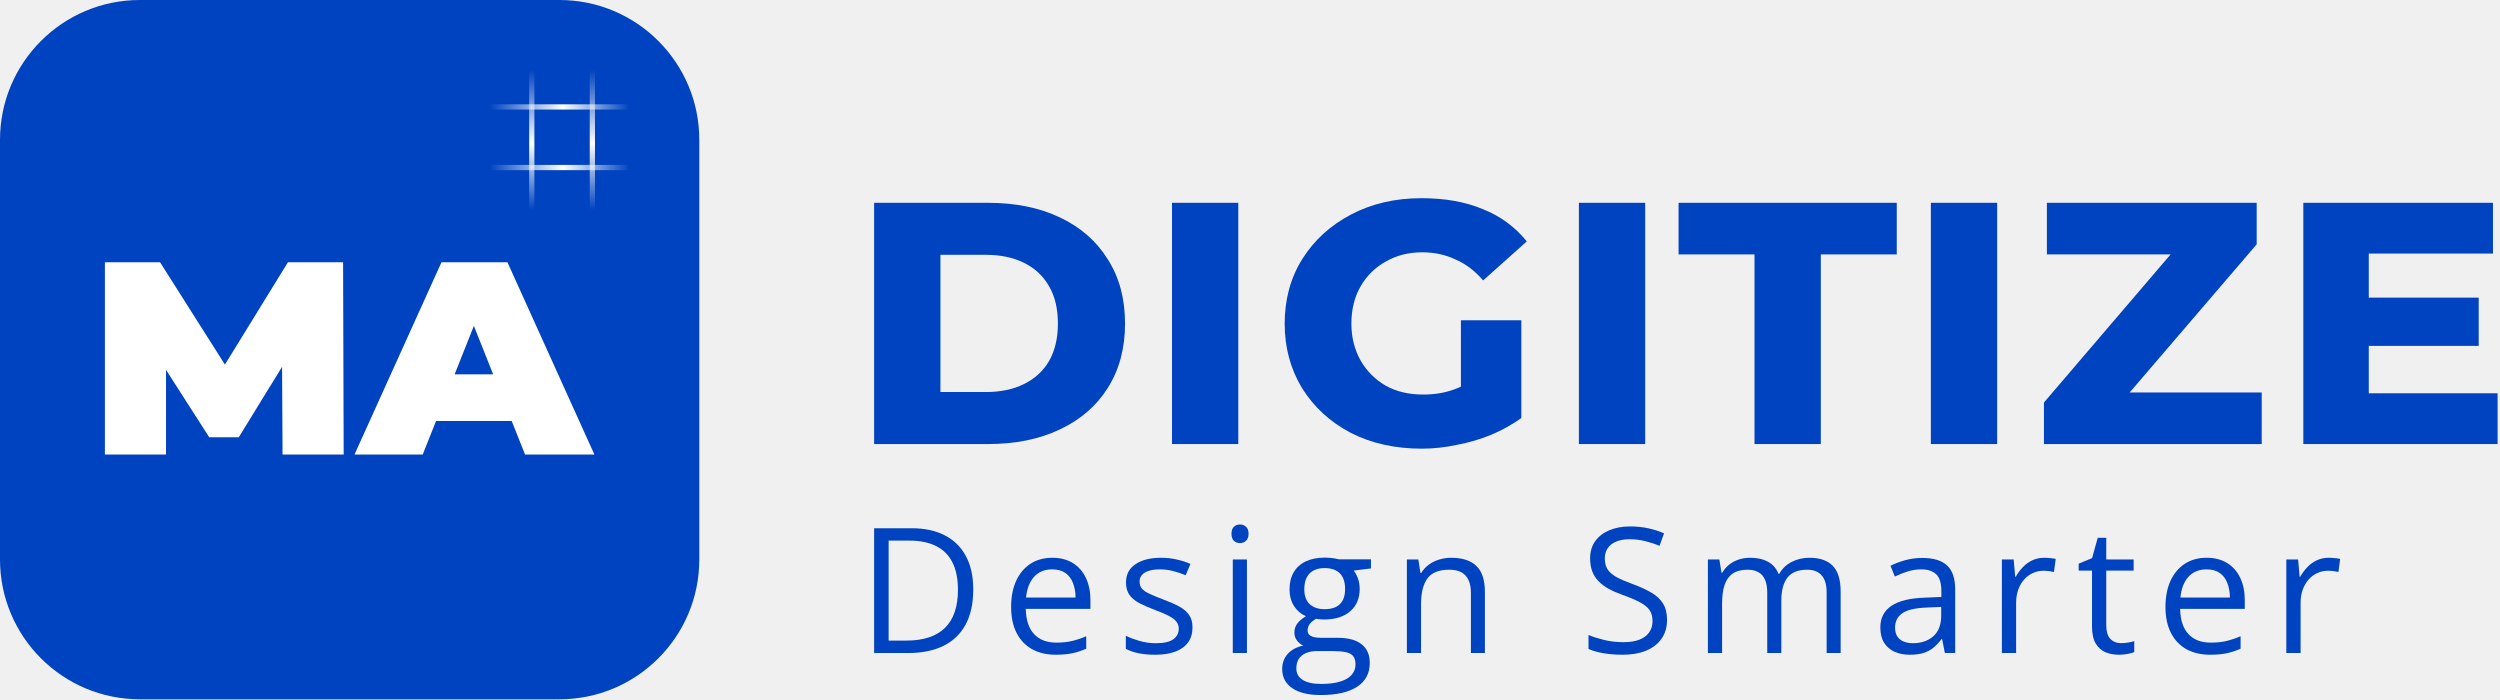
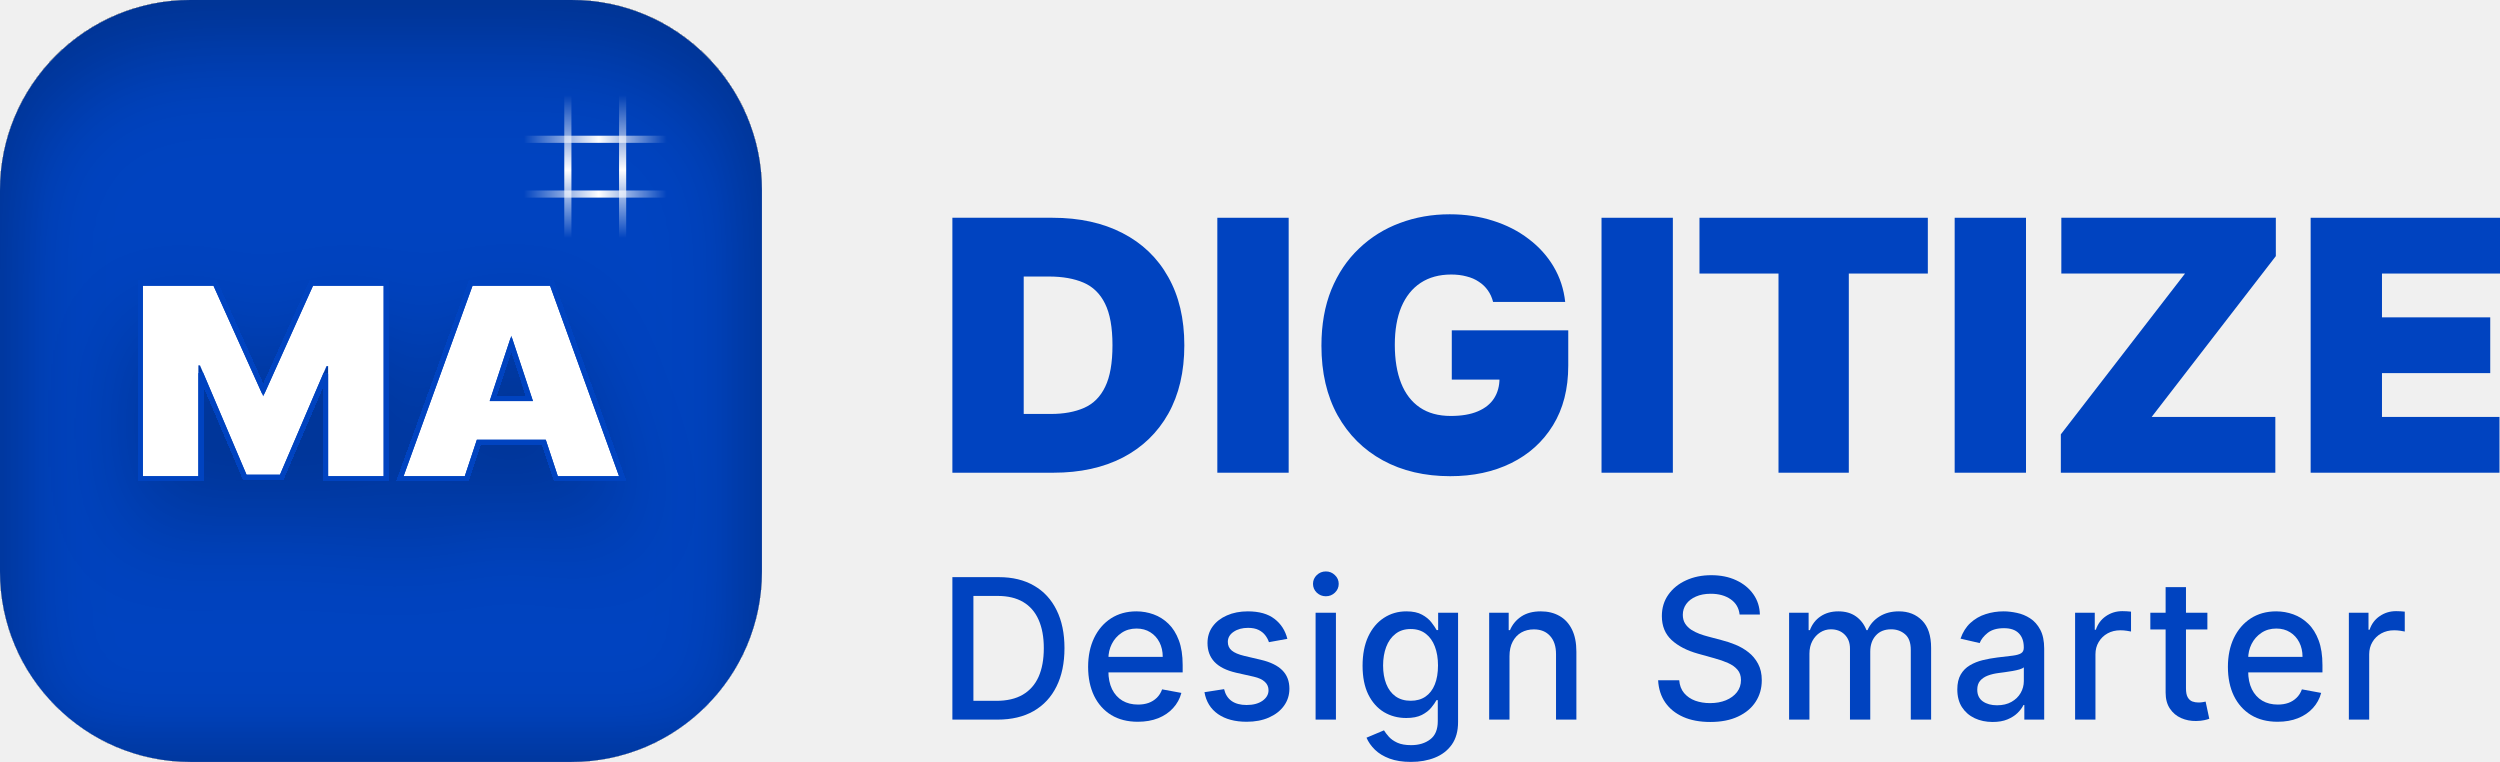
- <svg xmlns="http://www.w3.org/2000/svg" width="143" height="40" viewBox="0 0 143 40" fill="none">
-   <g clip-path="url(#clip0_3153_2358)">
-     <rect width="40" height="40" rx="8" fill="#0043C0" />
-     <path d="M6 26V15H9.154L13.707 22.181H12.048L16.471 15H19.625L19.658 26H16.162L16.13 20.091H16.682L13.658 25.01H11.967L8.813 20.091H9.496V26H6Z" fill="white" />
-     <path d="M20.277 26L25.253 15H29.025L34 26H30.033L26.358 16.76H27.854L24.179 26H20.277ZM23.236 24.083L24.212 21.411H29.447L30.423 24.083H23.236Z" fill="white" />
-     <path d="M30.417 4L30.417 12M33.883 4L33.883 12" stroke="url(#paint0_linear_3153_2358)" stroke-width="0.3" />
-     <path d="M28 6.117H36M28 9.583H36" stroke="url(#paint1_linear_3153_2358)" stroke-width="0.3" />
-     <path d="M50 25.4V11.6H56.504C58.088 11.6 59.464 11.88 60.632 12.44C61.816 13 62.728 13.8 63.368 14.84C64.024 15.864 64.352 17.088 64.352 18.512C64.352 19.92 64.024 21.144 63.368 22.184C62.728 23.208 61.816 24 60.632 24.56C59.464 25.12 58.088 25.4 56.504 25.4H50ZM53.792 22.424H56.384C57.232 22.424 57.96 22.272 58.568 21.968C59.192 21.664 59.672 21.224 60.008 20.648C60.344 20.056 60.512 19.344 60.512 18.512C60.512 17.664 60.344 16.952 60.008 16.376C59.672 15.784 59.192 15.336 58.568 15.032C57.96 14.728 57.232 14.576 56.384 14.576H53.792V22.424Z" fill="#0043C0" />
-     <path d="M67.039 25.4V11.6H70.831V25.4H67.039Z" fill="#0043C0" />
-     <path d="M87.02 23.912C86.508 24.28 85.932 24.6 85.292 24.872C84.668 25.128 84.012 25.32 83.324 25.448C82.652 25.592 81.988 25.664 81.332 25.664C79.796 25.664 78.436 25.36 77.252 24.752C76.068 24.128 75.14 23.272 74.468 22.184C73.812 21.096 73.484 19.872 73.484 18.512C73.484 17.12 73.82 15.888 74.492 14.816C75.164 13.744 76.092 12.896 77.276 12.272C78.46 11.648 79.804 11.336 81.308 11.336C82.652 11.336 83.82 11.544 84.812 11.96C85.82 12.36 86.66 12.976 87.332 13.808L84.836 16.04C84.372 15.496 83.844 15.096 83.252 14.84C82.676 14.568 82.044 14.432 81.356 14.432C80.572 14.432 79.876 14.608 79.268 14.96C78.66 15.296 78.18 15.768 77.828 16.376C77.476 16.984 77.3 17.696 77.3 18.512C77.3 19.296 77.476 20 77.828 20.624C78.18 21.232 78.66 21.712 79.268 22.064C79.876 22.4 80.588 22.568 81.404 22.568C82.076 22.568 82.684 22.464 83.228 22.256C83.788 22.048 84.34 21.736 84.884 21.32L87.02 23.912ZM83.564 23.96V18.32H87.02V23.912L83.564 23.96Z" fill="#0043C0" />
-     <path d="M90.312 25.4V11.6H94.105V25.4H90.312Z" fill="#0043C0" />
-     <path d="M100.358 25.4V14.552H96.014V11.6H108.494V14.552H104.15V25.4H100.358Z" fill="#0043C0" />
-     <path d="M110.445 25.4V11.6H114.237V25.4H110.445Z" fill="#0043C0" />
-     <path d="M116.914 25.4V23.024L125.266 13.256L125.698 14.552H117.082V11.6H129.082V13.976L120.706 23.744L120.274 22.448H129.37V25.4H116.914Z" fill="#0043C0" />
-     <path d="M135.11 17.024H141.782V19.784H135.11V17.024ZM135.494 22.496H142.862V25.4H131.75V11.6H142.598V14.504H135.494V22.496Z" fill="#0043C0" />
-     <path d="M55.669 33.716C55.669 34.52 55.523 35.192 55.23 35.732C54.937 36.27 54.512 36.675 53.955 36.948C53.402 37.218 52.73 37.353 51.938 37.353H50V30.215H52.153C52.879 30.215 53.504 30.348 54.028 30.615C54.552 30.879 54.956 31.271 55.239 31.792C55.526 32.31 55.669 32.951 55.669 33.716ZM54.795 33.745C54.795 33.104 54.688 32.575 54.473 32.158C54.261 31.741 53.949 31.432 53.535 31.23C53.125 31.025 52.622 30.923 52.026 30.923H50.83V36.641H51.841C52.824 36.641 53.561 36.398 54.053 35.913C54.547 35.428 54.795 34.705 54.795 33.745Z" fill="#0043C0" />
-     <path d="M60.194 31.904C60.65 31.904 61.041 32.005 61.366 32.207C61.692 32.409 61.941 32.692 62.113 33.057C62.286 33.418 62.372 33.841 62.372 34.326V34.829H58.676C58.685 35.457 58.842 35.936 59.145 36.265C59.447 36.593 59.874 36.758 60.424 36.758C60.762 36.758 61.062 36.727 61.322 36.665C61.583 36.603 61.853 36.512 62.133 36.392V37.105C61.863 37.225 61.594 37.313 61.327 37.368C61.063 37.423 60.751 37.451 60.39 37.451C59.875 37.451 59.426 37.347 59.042 37.139C58.661 36.927 58.365 36.618 58.153 36.211C57.942 35.804 57.836 35.306 57.836 34.717C57.836 34.141 57.932 33.643 58.124 33.223C58.319 32.8 58.593 32.474 58.944 32.246C59.299 32.018 59.716 31.904 60.194 31.904ZM60.185 32.568C59.752 32.568 59.407 32.71 59.149 32.993C58.892 33.276 58.739 33.672 58.69 34.18H61.523C61.519 33.861 61.469 33.581 61.371 33.34C61.277 33.096 61.132 32.907 60.937 32.773C60.741 32.637 60.491 32.568 60.185 32.568Z" fill="#0043C0" />
-     <path d="M68.211 35.889C68.211 36.23 68.125 36.519 67.952 36.753C67.783 36.984 67.539 37.158 67.22 37.275C66.904 37.393 66.526 37.451 66.087 37.451C65.713 37.451 65.389 37.422 65.115 37.363C64.842 37.305 64.603 37.222 64.397 37.114V36.367C64.616 36.475 64.876 36.572 65.179 36.66C65.481 36.748 65.791 36.792 66.106 36.792C66.569 36.792 66.904 36.717 67.112 36.567C67.321 36.418 67.425 36.214 67.425 35.957C67.425 35.81 67.382 35.682 67.298 35.571C67.216 35.457 67.078 35.348 66.883 35.244C66.688 35.137 66.417 35.02 66.072 34.893C65.731 34.762 65.434 34.634 65.184 34.507C64.936 34.377 64.744 34.219 64.607 34.033C64.474 33.848 64.407 33.607 64.407 33.31C64.407 32.858 64.59 32.511 64.954 32.27C65.322 32.026 65.804 31.904 66.399 31.904C66.722 31.904 67.023 31.937 67.303 32.002C67.586 32.064 67.85 32.148 68.094 32.256L67.82 32.905C67.599 32.811 67.363 32.731 67.112 32.666C66.862 32.601 66.606 32.568 66.346 32.568C65.971 32.568 65.683 32.63 65.481 32.754C65.283 32.878 65.184 33.047 65.184 33.262C65.184 33.428 65.229 33.565 65.32 33.672C65.415 33.779 65.564 33.88 65.769 33.975C65.975 34.069 66.245 34.18 66.58 34.307C66.915 34.43 67.205 34.559 67.449 34.692C67.693 34.823 67.88 34.982 68.011 35.171C68.144 35.356 68.211 35.596 68.211 35.889Z" fill="#0043C0" />
-     <path d="M71.325 32.002V37.353H70.515V32.002H71.325ZM70.93 30C71.063 30 71.177 30.044 71.272 30.132C71.369 30.216 71.418 30.35 71.418 30.532C71.418 30.711 71.369 30.845 71.272 30.933C71.177 31.02 71.063 31.064 70.93 31.064C70.79 31.064 70.672 31.02 70.578 30.933C70.487 30.845 70.441 30.711 70.441 30.532C70.441 30.35 70.487 30.216 70.578 30.132C70.672 30.044 70.79 30 70.93 30Z" fill="#0043C0" />
-     <path d="M75.538 39.756C74.835 39.756 74.293 39.624 73.912 39.36C73.531 39.1 73.341 38.734 73.341 38.262C73.341 37.926 73.447 37.64 73.658 37.402C73.873 37.165 74.169 37.007 74.547 36.929C74.407 36.864 74.287 36.766 74.186 36.636C74.088 36.505 74.039 36.356 74.039 36.187C74.039 35.991 74.093 35.82 74.2 35.674C74.311 35.524 74.478 35.381 74.703 35.244C74.423 35.13 74.195 34.938 74.019 34.668C73.847 34.395 73.761 34.077 73.761 33.716C73.761 33.332 73.841 33.005 74 32.734C74.159 32.461 74.391 32.253 74.693 32.109C74.996 31.966 75.362 31.895 75.792 31.895C75.886 31.895 75.981 31.899 76.075 31.909C76.173 31.916 76.266 31.927 76.353 31.943C76.441 31.956 76.518 31.973 76.583 31.992H78.419V32.515L77.433 32.637C77.53 32.764 77.612 32.917 77.677 33.096C77.742 33.275 77.774 33.473 77.774 33.691C77.774 34.225 77.594 34.65 77.232 34.966C76.871 35.278 76.375 35.435 75.743 35.435C75.593 35.435 75.44 35.422 75.284 35.395C75.125 35.483 75.003 35.581 74.918 35.688C74.837 35.796 74.796 35.92 74.796 36.06C74.796 36.164 74.827 36.247 74.889 36.309C74.954 36.37 75.046 36.416 75.167 36.445C75.287 36.471 75.432 36.484 75.602 36.484H76.544C77.127 36.484 77.573 36.606 77.882 36.851C78.194 37.095 78.351 37.451 78.351 37.92C78.351 38.512 78.11 38.967 77.628 39.282C77.146 39.598 76.45 39.756 75.538 39.756ZM75.562 39.121C76.005 39.121 76.371 39.075 76.661 38.984C76.954 38.897 77.172 38.768 77.315 38.599C77.462 38.433 77.535 38.234 77.535 38.003C77.535 37.788 77.486 37.625 77.389 37.515C77.291 37.407 77.148 37.336 76.959 37.3C76.77 37.261 76.539 37.241 76.266 37.241H75.338C75.097 37.241 74.887 37.279 74.708 37.353C74.529 37.428 74.391 37.539 74.293 37.685C74.199 37.832 74.151 38.014 74.151 38.232C74.151 38.522 74.273 38.742 74.518 38.892C74.762 39.045 75.11 39.121 75.562 39.121ZM75.772 34.844C76.16 34.844 76.451 34.746 76.647 34.551C76.842 34.355 76.939 34.071 76.939 33.696C76.939 33.296 76.84 32.996 76.642 32.798C76.443 32.596 76.15 32.495 75.763 32.495C75.392 32.495 75.105 32.599 74.903 32.808C74.705 33.013 74.606 33.314 74.606 33.711C74.606 34.075 74.706 34.355 74.908 34.551C75.11 34.746 75.398 34.844 75.772 34.844Z" fill="#0043C0" />
-     <path d="M83.008 31.904C83.643 31.904 84.123 32.06 84.448 32.373C84.774 32.682 84.936 33.18 84.936 33.867V37.353H84.136V33.921C84.136 33.475 84.033 33.141 83.828 32.92C83.626 32.699 83.315 32.588 82.895 32.588C82.303 32.588 81.886 32.755 81.645 33.091C81.405 33.426 81.284 33.913 81.284 34.551V37.353H80.474V32.002H81.128L81.25 32.773H81.294C81.408 32.585 81.553 32.427 81.728 32.3C81.904 32.17 82.101 32.072 82.319 32.007C82.537 31.939 82.767 31.904 83.008 31.904Z" fill="#0043C0" />
-     <path d="M95.355 35.454C95.355 35.877 95.249 36.239 95.037 36.538C94.829 36.834 94.536 37.06 94.158 37.217C93.781 37.373 93.336 37.451 92.825 37.451C92.555 37.451 92.299 37.438 92.059 37.412C91.818 37.386 91.596 37.349 91.394 37.3C91.193 37.251 91.015 37.191 90.862 37.119V36.323C91.106 36.424 91.404 36.519 91.756 36.606C92.107 36.691 92.475 36.733 92.859 36.733C93.217 36.733 93.52 36.686 93.768 36.592C94.015 36.494 94.202 36.356 94.329 36.177C94.459 35.995 94.524 35.776 94.524 35.523C94.524 35.278 94.471 35.075 94.363 34.912C94.256 34.746 94.077 34.596 93.826 34.463C93.579 34.326 93.24 34.181 92.811 34.028C92.508 33.921 92.241 33.804 92.01 33.677C91.779 33.547 91.585 33.4 91.429 33.237C91.272 33.075 91.154 32.886 91.072 32.671C90.994 32.456 90.955 32.21 90.955 31.934C90.955 31.553 91.051 31.227 91.243 30.957C91.439 30.684 91.707 30.475 92.049 30.332C92.394 30.186 92.789 30.112 93.235 30.112C93.616 30.112 93.968 30.148 94.29 30.22C94.616 30.291 94.913 30.387 95.184 30.508L94.925 31.221C94.668 31.113 94.394 31.024 94.105 30.952C93.818 30.881 93.522 30.845 93.216 30.845C92.91 30.845 92.651 30.89 92.439 30.981C92.231 31.069 92.072 31.195 91.961 31.357C91.85 31.52 91.795 31.714 91.795 31.939C91.795 32.189 91.847 32.398 91.951 32.563C92.059 32.73 92.228 32.878 92.459 33.008C92.693 33.135 93.003 33.268 93.387 33.408C93.807 33.561 94.163 33.724 94.456 33.897C94.749 34.066 94.972 34.274 95.125 34.522C95.278 34.766 95.355 35.077 95.355 35.454Z" fill="#0043C0" />
-     <path d="M103.503 31.904C104.092 31.904 104.536 32.059 104.836 32.368C105.135 32.674 105.285 33.167 105.285 33.848V37.353H104.484V33.887C104.484 33.454 104.39 33.13 104.201 32.915C104.016 32.697 103.739 32.588 103.371 32.588C102.854 32.588 102.478 32.738 102.243 33.037C102.009 33.337 101.892 33.778 101.892 34.36V37.353H101.086V33.887C101.086 33.597 101.044 33.356 100.959 33.164C100.878 32.972 100.754 32.829 100.588 32.734C100.425 32.637 100.218 32.588 99.968 32.588C99.613 32.588 99.328 32.661 99.113 32.808C98.898 32.954 98.742 33.172 98.644 33.462C98.55 33.748 98.503 34.102 98.503 34.522V37.353H97.692V32.002H98.347L98.469 32.759H98.513C98.62 32.573 98.755 32.417 98.918 32.29C99.081 32.163 99.263 32.067 99.465 32.002C99.667 31.937 99.882 31.904 100.109 31.904C100.516 31.904 100.856 31.981 101.13 32.134C101.407 32.283 101.607 32.513 101.73 32.822H101.774C101.95 32.513 102.191 32.283 102.497 32.134C102.803 31.981 103.138 31.904 103.503 31.904Z" fill="#0043C0" />
-     <path d="M109.952 31.914C110.59 31.914 111.064 32.057 111.373 32.344C111.682 32.63 111.837 33.088 111.837 33.716V37.353H111.246L111.09 36.562H111.051C110.901 36.758 110.745 36.922 110.582 37.056C110.419 37.186 110.23 37.285 110.016 37.353C109.804 37.419 109.544 37.451 109.234 37.451C108.909 37.451 108.619 37.394 108.365 37.28C108.115 37.166 107.916 36.994 107.77 36.763C107.626 36.532 107.555 36.239 107.555 35.884C107.555 35.35 107.766 34.94 108.189 34.653C108.613 34.367 109.257 34.211 110.123 34.185L111.046 34.145V33.818C111.046 33.356 110.947 33.032 110.748 32.847C110.549 32.661 110.27 32.568 109.908 32.568C109.628 32.568 109.361 32.609 109.107 32.69C108.854 32.772 108.613 32.868 108.385 32.978L108.136 32.363C108.377 32.24 108.653 32.134 108.966 32.046C109.278 31.958 109.607 31.914 109.952 31.914ZM111.036 34.717L110.221 34.751C109.553 34.777 109.083 34.886 108.81 35.078C108.536 35.27 108.399 35.542 108.399 35.894C108.399 36.2 108.492 36.426 108.678 36.572C108.863 36.719 109.109 36.792 109.415 36.792C109.89 36.792 110.279 36.66 110.582 36.397C110.885 36.133 111.036 35.737 111.036 35.21V34.717Z" fill="#0043C0" />
-     <path d="M116.938 31.904C117.046 31.904 117.158 31.911 117.275 31.924C117.393 31.934 117.497 31.948 117.588 31.968L117.485 32.72C117.397 32.697 117.3 32.679 117.192 32.666C117.085 32.653 116.984 32.647 116.89 32.647C116.675 32.647 116.471 32.69 116.279 32.778C116.09 32.863 115.924 32.987 115.781 33.149C115.638 33.309 115.526 33.503 115.444 33.73C115.363 33.955 115.322 34.206 115.322 34.482V37.353H114.507V32.002H115.181L115.269 32.988H115.303C115.413 32.79 115.547 32.609 115.703 32.446C115.859 32.28 116.04 32.148 116.245 32.051C116.453 31.953 116.685 31.904 116.938 31.904Z" fill="#0043C0" />
-     <path d="M121.327 36.787C121.461 36.787 121.597 36.776 121.737 36.753C121.877 36.73 121.991 36.703 122.079 36.67V37.3C121.985 37.342 121.853 37.378 121.684 37.407C121.518 37.437 121.355 37.451 121.195 37.451C120.912 37.451 120.655 37.402 120.424 37.305C120.193 37.204 120.007 37.035 119.867 36.797C119.73 36.559 119.662 36.23 119.662 35.81V32.637H118.9V32.241L119.667 31.924L119.989 30.762H120.478V32.002H122.045V32.637H120.478V35.786C120.478 36.121 120.554 36.372 120.707 36.538C120.863 36.704 121.07 36.787 121.327 36.787Z" fill="#0043C0" />
-     <path d="M126.224 31.904C126.679 31.904 127.07 32.005 127.396 32.207C127.721 32.409 127.97 32.692 128.143 33.057C128.315 33.418 128.401 33.841 128.401 34.326V34.829H124.705C124.715 35.457 124.871 35.936 125.174 36.265C125.477 36.593 125.903 36.758 126.453 36.758C126.792 36.758 127.091 36.727 127.352 36.665C127.612 36.603 127.882 36.512 128.162 36.392V37.105C127.892 37.225 127.623 37.313 127.356 37.368C127.093 37.423 126.78 37.451 126.419 37.451C125.905 37.451 125.455 37.347 125.071 37.139C124.69 36.927 124.394 36.618 124.183 36.211C123.971 35.804 123.865 35.306 123.865 34.717C123.865 34.141 123.961 33.643 124.153 33.223C124.349 32.8 124.622 32.474 124.974 32.246C125.328 32.018 125.745 31.904 126.224 31.904ZM126.214 32.568C125.781 32.568 125.436 32.71 125.179 32.993C124.922 33.276 124.769 33.672 124.72 34.18H127.552C127.549 33.861 127.498 33.581 127.4 33.34C127.306 33.096 127.161 32.907 126.966 32.773C126.771 32.637 126.52 32.568 126.214 32.568Z" fill="#0043C0" />
-     <path d="M133.21 31.904C133.317 31.904 133.43 31.911 133.547 31.924C133.664 31.934 133.768 31.948 133.859 31.968L133.757 32.72C133.669 32.697 133.571 32.679 133.464 32.666C133.356 32.653 133.256 32.647 133.161 32.647C132.946 32.647 132.743 32.69 132.551 32.778C132.362 32.863 132.196 32.987 132.053 33.149C131.91 33.309 131.797 33.503 131.716 33.73C131.634 33.955 131.594 34.206 131.594 34.482V37.353H130.778V32.002H131.452L131.54 32.988H131.574C131.685 32.79 131.818 32.609 131.975 32.446C132.131 32.28 132.312 32.148 132.517 32.051C132.725 31.953 132.956 31.904 133.21 31.904Z" fill="#0043C0" />
+ <svg xmlns="http://www.w3.org/2000/svg" width="105" height="32" viewBox="0 0 105 32" fill="none">
+   <g filter="url(#filter0_i_3383_12115)">
+     <rect width="32" height="32" rx="8" fill="#0043C0" />
+     <g filter="url(#filter1_d_3383_12115)">
+       <path d="M6 12H8.965L11.005 16.531H11.108L13.147 12H16.113V20H13.781V15.375H13.713L11.759 19.938H10.354L8.4 15.344H8.331V20H6V12Z" fill="white" />
+       <path d="M19.521 20H16.95L19.847 12H23.103L26 20H23.429L21.509 14.203H21.441L19.521 20ZM19.041 16.844H23.875V18.469H19.041V16.844Z" fill="white" />
+       <path d="M9.03 11.9L9.057 11.959L11.056 16.402L13.056 11.959L13.083 11.9H16.213V20.1H13.682V15.701L11.851 19.977L11.825 20.037H10.287L10.262 19.977L8.431 15.672V20.1H5.9V11.9H9.03ZM23.174 11.9L23.197 11.966L26.094 19.966L26.143 20.1H23.356L23.334 20.031L22.85 18.568H20.101L19.616 20.031L19.594 20.1H16.808L16.856 19.966L19.753 11.966L19.776 11.9H23.174ZM20.705 16.744H22.245L21.475 14.418L20.705 16.744Z" stroke="#0043C0" stroke-width="0.2" />
+     </g>
+     <path d="M23.85 4L23.85 10M26.15 4L26.15 10" stroke="url(#paint0_linear_3383_12115)" stroke-width="0.3" />
+     <path d="M22 5.85H28M22 8.15H28" stroke="url(#paint1_linear_3383_12115)" stroke-width="0.3" />
  </g>
+   <path d="M44.246 19.854H40V9.146H44.203C45.338 9.146 46.319 9.361 47.145 9.789C47.974 10.215 48.614 10.828 49.063 11.63C49.516 12.428 49.742 13.385 49.742 14.5C49.742 15.615 49.517 16.574 49.068 17.375C48.619 18.174 47.983 18.787 47.161 19.216C46.338 19.641 45.367 19.854 44.246 19.854ZM42.996 17.386H44.138C44.684 17.386 45.149 17.3 45.534 17.13C45.922 16.959 46.216 16.664 46.417 16.246C46.622 15.828 46.724 15.246 46.724 14.5C46.724 13.754 46.62 13.172 46.412 12.754C46.207 12.336 45.905 12.041 45.507 11.87C45.112 11.7 44.627 11.614 44.052 11.614H42.996V17.386Z" fill="#0043C0" />
+   <path d="M54.124 9.146V19.854H51.128V9.146H54.124Z" fill="#0043C0" />
+   <path d="M62.71 12.681C62.663 12.496 62.589 12.334 62.489 12.194C62.388 12.052 62.263 11.931 62.112 11.834C61.964 11.733 61.792 11.658 61.594 11.609C61.4 11.557 61.187 11.53 60.953 11.53C60.45 11.53 60.021 11.647 59.665 11.881C59.313 12.114 59.044 12.451 58.857 12.89C58.674 13.329 58.582 13.859 58.582 14.479C58.582 15.107 58.67 15.643 58.846 16.089C59.022 16.535 59.285 16.877 59.633 17.114C59.981 17.351 60.414 17.47 60.932 17.47C61.388 17.47 61.767 17.405 62.069 17.276C62.374 17.147 62.602 16.964 62.753 16.727C62.904 16.49 62.979 16.211 62.979 15.891L63.496 15.943H60.975V13.873H65.867V15.357C65.867 16.333 65.653 17.168 65.226 17.862C64.802 18.552 64.217 19.082 63.469 19.451C62.726 19.817 61.873 20 60.91 20C59.836 20 58.893 19.779 58.081 19.336C57.27 18.893 56.636 18.262 56.179 17.443C55.727 16.624 55.5 15.65 55.5 14.521C55.5 13.636 55.639 12.851 55.915 12.168C56.195 11.485 56.583 10.908 57.079 10.438C57.575 9.964 58.148 9.606 58.798 9.366C59.448 9.122 60.145 9 60.889 9C61.542 9 62.149 9.091 62.71 9.272C63.274 9.45 63.771 9.704 64.202 10.035C64.637 10.363 64.987 10.751 65.253 11.201C65.519 11.651 65.68 12.144 65.738 12.681H62.71Z" fill="#0043C0" />
+   <path d="M70.26 9.146V19.854H67.264V9.146H70.26Z" fill="#0043C0" />
+   <path d="M71.378 11.489V9.146H80.969V11.489H77.65V19.854H74.697V11.489H71.378Z" fill="#0043C0" />
+   <path d="M85.092 9.146V19.854H82.096V9.146H85.092Z" fill="#0043C0" />
+   <path d="M86.555 19.854V18.243L91.771 11.489H86.576V9.146H95.585V10.757L90.37 17.511H95.564V19.854H86.555Z" fill="#0043C0" />
+   <path d="M97.047 19.854V9.146H105V11.489H100.043V13.329H104.59V15.671H100.043V17.511H104.978V19.854H97.047Z" fill="#0043C0" />
+   <path d="M41.894 30.224H40V24.24H41.954C42.527 24.24 43.02 24.359 43.431 24.599C43.843 24.837 44.158 25.178 44.377 25.625C44.598 26.069 44.708 26.601 44.708 27.223C44.708 27.846 44.597 28.382 44.374 28.83C44.153 29.278 43.833 29.623 43.414 29.864C42.995 30.104 42.488 30.224 41.894 30.224ZM40.883 29.435H41.846C42.291 29.435 42.662 29.349 42.957 29.177C43.252 29.004 43.473 28.754 43.62 28.427C43.766 28.097 43.84 27.696 43.84 27.223C43.84 26.753 43.766 26.355 43.62 26.028C43.475 25.701 43.259 25.452 42.971 25.283C42.684 25.113 42.326 25.029 41.9 25.029H40.883V29.435Z" fill="#0043C0" />
+   <path d="M47.789 30.314C47.357 30.314 46.985 30.22 46.672 30.031C46.362 29.84 46.122 29.572 45.953 29.227C45.785 28.88 45.701 28.474 45.701 28.009C45.701 27.549 45.785 27.144 45.953 26.793C46.122 26.443 46.358 26.169 46.661 25.972C46.966 25.776 47.322 25.677 47.729 25.677C47.977 25.677 48.217 25.719 48.449 25.803C48.682 25.887 48.89 26.018 49.075 26.197C49.26 26.376 49.405 26.609 49.512 26.895C49.619 27.18 49.672 27.526 49.672 27.933V28.242H46.184V27.588H48.835C48.835 27.358 48.789 27.155 48.698 26.977C48.606 26.798 48.478 26.657 48.312 26.554C48.148 26.451 47.956 26.399 47.735 26.399C47.495 26.399 47.286 26.459 47.107 26.58C46.929 26.699 46.792 26.855 46.695 27.047C46.6 27.238 46.552 27.446 46.552 27.67V28.181C46.552 28.481 46.604 28.736 46.707 28.947C46.811 29.157 46.957 29.318 47.144 29.429C47.33 29.538 47.548 29.592 47.798 29.592C47.96 29.592 48.108 29.569 48.241 29.522C48.374 29.474 48.489 29.401 48.587 29.306C48.684 29.211 48.758 29.093 48.809 28.953L49.618 29.102C49.553 29.345 49.437 29.558 49.269 29.741C49.104 29.923 48.895 30.064 48.644 30.165C48.394 30.264 48.109 30.314 47.789 30.314Z" fill="#0043C0" />
+   <path d="M54.069 26.831L53.295 26.971C53.262 26.87 53.211 26.774 53.141 26.682C53.072 26.591 52.979 26.516 52.861 26.457C52.742 26.399 52.595 26.37 52.418 26.37C52.176 26.37 51.974 26.425 51.812 26.536C51.65 26.645 51.569 26.787 51.569 26.96C51.569 27.11 51.623 27.231 51.732 27.322C51.841 27.414 52.016 27.489 52.258 27.547L52.955 27.711C53.359 27.806 53.66 27.953 53.858 28.152C54.056 28.351 54.155 28.609 54.155 28.926C54.155 29.195 54.078 29.435 53.926 29.645C53.776 29.853 53.565 30.017 53.295 30.136C53.026 30.255 52.715 30.314 52.361 30.314C51.869 30.314 51.468 30.207 51.158 29.993C50.847 29.776 50.657 29.47 50.587 29.072L51.412 28.944C51.464 29.164 51.569 29.33 51.729 29.443C51.889 29.554 52.098 29.61 52.355 29.61C52.635 29.61 52.859 29.55 53.026 29.432C53.194 29.311 53.278 29.164 53.278 28.991C53.278 28.85 53.226 28.732 53.123 28.637C53.022 28.541 52.867 28.469 52.658 28.421L51.915 28.254C51.505 28.159 51.203 28.007 51.006 27.798C50.812 27.59 50.715 27.326 50.715 27.007C50.715 26.742 50.787 26.51 50.932 26.311C51.077 26.113 51.277 25.958 51.532 25.847C51.787 25.734 52.08 25.677 52.409 25.677C52.883 25.677 53.257 25.782 53.529 25.993C53.801 26.201 53.981 26.481 54.069 26.831Z" fill="#0043C0" />
+   <path d="M55.255 30.224V25.736H56.109V30.224H55.255ZM55.686 25.043C55.538 25.043 55.41 24.992 55.303 24.891C55.199 24.788 55.146 24.665 55.146 24.523C55.146 24.379 55.199 24.256 55.303 24.155C55.41 24.052 55.538 24 55.686 24C55.835 24 55.961 24.052 56.066 24.155C56.173 24.256 56.226 24.379 56.226 24.523C56.226 24.665 56.173 24.788 56.066 24.891C55.961 24.992 55.835 25.043 55.686 25.043Z" fill="#0043C0" />
+   <path d="M59.259 32C58.91 32 58.61 31.953 58.359 31.86C58.109 31.766 57.906 31.643 57.748 31.489C57.59 31.335 57.471 31.166 57.393 30.983L58.127 30.674C58.179 30.759 58.248 30.85 58.333 30.945C58.421 31.043 58.539 31.125 58.688 31.194C58.838 31.262 59.031 31.296 59.267 31.296C59.591 31.296 59.859 31.215 60.07 31.053C60.282 30.894 60.387 30.638 60.387 30.288V29.405H60.333C60.282 29.501 60.207 29.607 60.11 29.724C60.015 29.841 59.883 29.942 59.716 30.028C59.548 30.113 59.33 30.156 59.062 30.156C58.715 30.156 58.403 30.073 58.125 29.908C57.849 29.74 57.63 29.494 57.468 29.169C57.308 28.841 57.228 28.439 57.228 27.962C57.228 27.485 57.307 27.076 57.465 26.735C57.625 26.394 57.844 26.133 58.122 25.952C58.4 25.769 58.715 25.677 59.067 25.677C59.34 25.677 59.56 25.724 59.727 25.817C59.895 25.909 60.025 26.016 60.119 26.139C60.214 26.262 60.287 26.37 60.339 26.463H60.402V25.736H61.239V30.323C61.239 30.709 61.151 31.025 60.976 31.273C60.801 31.52 60.563 31.703 60.264 31.822C59.967 31.941 59.632 32 59.259 32ZM59.25 29.432C59.496 29.432 59.704 29.373 59.873 29.256C60.044 29.138 60.174 28.968 60.262 28.748C60.351 28.526 60.396 28.26 60.396 27.95C60.396 27.648 60.352 27.383 60.264 27.153C60.177 26.923 60.048 26.744 59.879 26.615C59.709 26.485 59.5 26.419 59.25 26.419C58.993 26.419 58.779 26.488 58.608 26.624C58.436 26.758 58.307 26.941 58.219 27.173C58.133 27.405 58.09 27.664 58.09 27.95C58.09 28.244 58.134 28.503 58.222 28.725C58.309 28.947 58.439 29.12 58.61 29.245C58.784 29.369 58.997 29.432 59.25 29.432Z" fill="#0043C0" />
+   <path d="M63.399 27.559V30.224H62.545V25.736H63.365V26.466H63.419C63.52 26.228 63.678 26.038 63.894 25.893C64.111 25.749 64.384 25.677 64.713 25.677C65.013 25.677 65.274 25.741 65.499 25.87C65.724 25.997 65.898 26.186 66.022 26.437C66.146 26.688 66.208 26.999 66.208 27.369V30.224H65.353V27.474C65.353 27.149 65.271 26.895 65.105 26.712C64.939 26.526 64.712 26.434 64.422 26.434C64.224 26.434 64.048 26.478 63.894 26.565C63.741 26.653 63.62 26.782 63.531 26.951C63.443 27.119 63.399 27.321 63.399 27.559Z" fill="#0043C0" />
+   <path d="M73.064 25.811C73.033 25.535 72.908 25.321 72.687 25.169C72.466 25.015 72.188 24.938 71.853 24.938C71.612 24.938 71.405 24.977 71.23 25.055C71.054 25.131 70.918 25.236 70.821 25.37C70.726 25.503 70.678 25.654 70.678 25.823C70.678 25.965 70.711 26.088 70.775 26.191C70.842 26.295 70.929 26.381 71.035 26.451C71.144 26.52 71.26 26.577 71.384 26.624C71.508 26.669 71.627 26.706 71.741 26.735L72.312 26.887C72.499 26.933 72.691 26.997 72.887 27.077C73.083 27.157 73.265 27.262 73.432 27.392C73.6 27.523 73.735 27.684 73.838 27.877C73.943 28.07 73.995 28.301 73.995 28.57C73.995 28.909 73.909 29.21 73.738 29.473C73.569 29.736 73.322 29.943 72.998 30.095C72.676 30.247 72.287 30.323 71.83 30.323C71.392 30.323 71.013 30.252 70.693 30.11C70.373 29.967 70.122 29.766 69.941 29.505C69.76 29.242 69.66 28.93 69.641 28.57H70.527C70.544 28.786 70.613 28.966 70.733 29.11C70.855 29.253 71.01 29.359 71.198 29.429C71.389 29.497 71.597 29.531 71.824 29.531C72.073 29.531 72.295 29.491 72.49 29.411C72.686 29.329 72.84 29.216 72.952 29.072C73.065 28.926 73.121 28.756 73.121 28.561C73.121 28.384 73.071 28.239 72.972 28.126C72.875 28.013 72.743 27.919 72.575 27.845C72.409 27.771 72.222 27.706 72.012 27.649L71.321 27.456C70.853 27.326 70.481 27.134 70.207 26.881C69.935 26.628 69.798 26.293 69.798 25.876C69.798 25.531 69.89 25.23 70.073 24.973C70.255 24.716 70.503 24.516 70.815 24.374C71.128 24.23 71.48 24.158 71.873 24.158C72.269 24.158 72.618 24.229 72.921 24.371C73.226 24.513 73.466 24.709 73.641 24.958C73.816 25.206 73.907 25.49 73.915 25.811H73.064Z" fill="#0043C0" />
+   <path d="M75.142 30.224V25.736H75.962V26.466H76.016C76.108 26.219 76.257 26.026 76.465 25.887C76.673 25.747 76.921 25.677 77.211 25.677C77.504 25.677 77.75 25.747 77.948 25.887C78.148 26.028 78.295 26.221 78.391 26.466H78.436C78.541 26.226 78.708 26.035 78.936 25.893C79.165 25.749 79.437 25.677 79.753 25.677C80.151 25.677 80.476 25.805 80.728 26.06C80.981 26.315 81.107 26.7 81.107 27.214V30.224H80.253V27.296C80.253 26.992 80.172 26.772 80.01 26.636C79.849 26.499 79.655 26.431 79.43 26.431C79.152 26.431 78.936 26.519 78.782 26.694C78.628 26.867 78.551 27.09 78.551 27.363V30.224H77.699V27.24C77.699 26.997 77.625 26.801 77.476 26.653C77.328 26.505 77.135 26.431 76.896 26.431C76.734 26.431 76.585 26.475 76.448 26.562C76.313 26.648 76.203 26.768 76.119 26.922C76.037 27.076 75.996 27.254 75.996 27.456V30.224H75.142Z" fill="#0043C0" />
+   <path d="M83.69 30.323C83.412 30.323 83.161 30.27 82.936 30.165C82.711 30.058 82.533 29.903 82.402 29.701C82.272 29.498 82.207 29.25 82.207 28.955C82.207 28.702 82.255 28.494 82.35 28.33C82.446 28.166 82.574 28.037 82.736 27.942C82.898 27.846 83.079 27.774 83.279 27.725C83.479 27.677 83.683 27.64 83.89 27.614C84.153 27.583 84.366 27.558 84.53 27.538C84.694 27.517 84.813 27.483 84.887 27.436C84.962 27.389 84.999 27.313 84.999 27.208V27.188C84.999 26.933 84.928 26.735 84.787 26.595C84.648 26.454 84.441 26.384 84.165 26.384C83.877 26.384 83.65 26.45 83.484 26.58C83.321 26.709 83.207 26.852 83.145 27.009L82.342 26.823C82.437 26.55 82.576 26.33 82.759 26.162C82.944 25.993 83.156 25.87 83.396 25.794C83.636 25.716 83.888 25.677 84.153 25.677C84.328 25.677 84.514 25.699 84.71 25.741C84.908 25.782 85.093 25.858 85.264 25.969C85.438 26.08 85.58 26.239 85.69 26.446C85.8 26.65 85.856 26.916 85.856 27.243V30.224H85.022V29.61H84.987C84.932 29.723 84.849 29.834 84.739 29.943C84.628 30.052 84.486 30.143 84.313 30.215C84.14 30.287 83.932 30.323 83.69 30.323ZM83.876 29.622C84.112 29.622 84.314 29.574 84.482 29.479C84.651 29.383 84.78 29.258 84.867 29.105C84.957 28.949 85.001 28.782 85.001 28.605V28.026C84.971 28.058 84.912 28.087 84.824 28.114C84.739 28.139 84.641 28.162 84.53 28.181C84.42 28.199 84.312 28.215 84.207 28.231C84.103 28.244 84.015 28.256 83.945 28.266C83.779 28.287 83.627 28.323 83.49 28.374C83.355 28.425 83.246 28.498 83.165 28.593C83.085 28.687 83.045 28.811 83.045 28.967C83.045 29.183 83.123 29.347 83.279 29.458C83.435 29.567 83.634 29.622 83.876 29.622Z" fill="#0043C0" />
+   <path d="M87.154 30.224V25.736H87.98V26.448H88.026C88.106 26.207 88.247 26.017 88.448 25.879C88.652 25.738 88.883 25.668 89.14 25.668C89.193 25.668 89.256 25.67 89.328 25.674C89.403 25.678 89.461 25.683 89.503 25.689V26.524C89.468 26.515 89.407 26.504 89.32 26.492C89.232 26.479 89.145 26.472 89.057 26.472C88.855 26.472 88.675 26.516 88.517 26.603C88.361 26.689 88.237 26.809 88.146 26.963C88.054 27.115 88.009 27.288 88.009 27.483V30.224H87.154Z" fill="#0043C0" />
+   <path d="M92.71 25.736V26.437H90.314V25.736H92.71ZM90.956 24.66H91.811V28.906C91.811 29.075 91.835 29.203 91.885 29.288C91.934 29.372 91.998 29.43 92.076 29.461C92.156 29.49 92.243 29.505 92.336 29.505C92.405 29.505 92.465 29.5 92.516 29.49C92.568 29.48 92.608 29.473 92.636 29.467L92.79 30.189C92.741 30.208 92.67 30.227 92.579 30.247C92.488 30.268 92.373 30.28 92.236 30.282C92.011 30.286 91.802 30.245 91.608 30.159C91.413 30.073 91.256 29.941 91.136 29.762C91.016 29.583 90.956 29.358 90.956 29.087V24.66Z" fill="#0043C0" />
+   <path d="M95.66 30.314C95.228 30.314 94.856 30.22 94.543 30.031C94.233 29.84 93.993 29.572 93.823 29.227C93.656 28.88 93.572 28.474 93.572 28.009C93.572 27.549 93.656 27.144 93.823 26.793C93.993 26.443 94.229 26.169 94.532 25.972C94.837 25.776 95.193 25.677 95.6 25.677C95.848 25.677 96.088 25.719 96.32 25.803C96.553 25.887 96.761 26.018 96.946 26.197C97.131 26.376 97.276 26.609 97.383 26.895C97.49 27.18 97.543 27.526 97.543 27.933V28.242H94.055V27.588H96.706C96.706 27.358 96.66 27.155 96.569 26.977C96.477 26.798 96.349 26.657 96.183 26.554C96.019 26.451 95.827 26.399 95.606 26.399C95.366 26.399 95.157 26.459 94.978 26.58C94.8 26.699 94.663 26.855 94.566 27.047C94.471 27.238 94.423 27.446 94.423 27.67V28.181C94.423 28.481 94.475 28.736 94.578 28.947C94.682 29.157 94.828 29.318 95.015 29.429C95.201 29.538 95.419 29.592 95.669 29.592C95.831 29.592 95.978 29.569 96.112 29.522C96.245 29.474 96.36 29.401 96.457 29.306C96.555 29.211 96.629 29.093 96.68 28.953L97.489 29.102C97.424 29.345 97.308 29.558 97.14 29.741C96.975 29.923 96.766 30.064 96.514 30.165C96.265 30.264 95.98 30.314 95.66 30.314Z" fill="#0043C0" />
+   <path d="M98.652 30.224V25.736H99.477V26.448H99.523C99.603 26.207 99.744 26.017 99.946 25.879C100.15 25.738 100.38 25.668 100.637 25.668C100.691 25.668 100.753 25.67 100.826 25.674C100.9 25.678 100.958 25.683 101 25.689V26.524C100.966 26.515 100.905 26.504 100.817 26.492C100.73 26.479 100.642 26.472 100.554 26.472C100.352 26.472 100.172 26.516 100.014 26.603C99.858 26.689 99.734 26.809 99.643 26.963C99.552 27.115 99.506 27.288 99.506 27.483V30.224H98.652Z" fill="#0043C0" />
  <defs>
-     <linearGradient id="paint0_linear_3153_2358" x1="33.233" y1="4" x2="33.233" y2="12" gradientUnits="userSpaceOnUse">
+     <filter id="filter0_i_3383_12115" x="0" y="0" width="32" height="34" filterUnits="userSpaceOnUse" color-interpolation-filters="sRGB">
+       <feFlood flood-opacity="0" result="BackgroundImageFix" />
+       <feBlend mode="normal" in="SourceGraphic" in2="BackgroundImageFix" result="shape" />
+       <feColorMatrix in="SourceAlpha" type="matrix" values="0 0 0 0 0 0 0 0 0 0 0 0 0 0 0 0 0 0 127 0" result="hardAlpha" />
+       <feOffset dy="2" />
+       <feGaussianBlur stdDeviation="2" />
+       <feComposite in2="hardAlpha" operator="arithmetic" k2="-1" k3="1" />
+       <feColorMatrix type="matrix" values="0 0 0 0 0 0 0 0 0 0 0 0 0 0 0 0 0 0 0.25 0" />
+       <feBlend mode="normal" in2="shape" result="effect1_innerShadow_3383_12115" />
+     </filter>
+     <filter id="filter1_d_3383_12115" x="1.8" y="9.8" width="28.485" height="16.4" filterUnits="userSpaceOnUse" color-interpolation-filters="sRGB">
+       <feFlood flood-opacity="0" result="BackgroundImageFix" />
+       <feColorMatrix in="SourceAlpha" type="matrix" values="0 0 0 0 0 0 0 0 0 0 0 0 0 0 0 0 0 0 127 0" result="hardAlpha" />
+       <feOffset dy="2" />
+       <feGaussianBlur stdDeviation="2" />
+       <feComposite in2="hardAlpha" operator="out" />
+       <feColorMatrix type="matrix" values="0 0 0 0 0 0 0 0 0 0 0 0 0 0 0 0 0 0 0.25 0" />
+       <feBlend mode="normal" in2="BackgroundImageFix" result="effect1_dropShadow_3383_12115" />
+       <feBlend mode="normal" in="SourceGraphic" in2="effect1_dropShadow_3383_12115" result="shape" />
+     </filter>
+     <linearGradient id="paint0_linear_3383_12115" x1="25.5" y1="4" x2="25.5" y2="10" gradientUnits="userSpaceOnUse">
      <stop stop-color="white" stop-opacity="0" />
      <stop offset="0.525" stop-color="white" />
      <stop offset="1" stop-color="white" stop-opacity="0" />
    </linearGradient>
-     <linearGradient id="paint1_linear_3153_2358" x1="28" y1="10.233" x2="36" y2="10.233" gradientUnits="userSpaceOnUse">
+     <linearGradient id="paint1_linear_3383_12115" x1="22" y1="8.8" x2="28" y2="8.8" gradientUnits="userSpaceOnUse">
      <stop stop-color="white" stop-opacity="0" />
      <stop offset="0.525" stop-color="white" />
      <stop offset="1" stop-color="white" stop-opacity="0" />
    </linearGradient>
-     <clipPath id="clip0_3153_2358">
-       <rect width="143" height="40" fill="white" />
-     </clipPath>
  </defs>
</svg>
